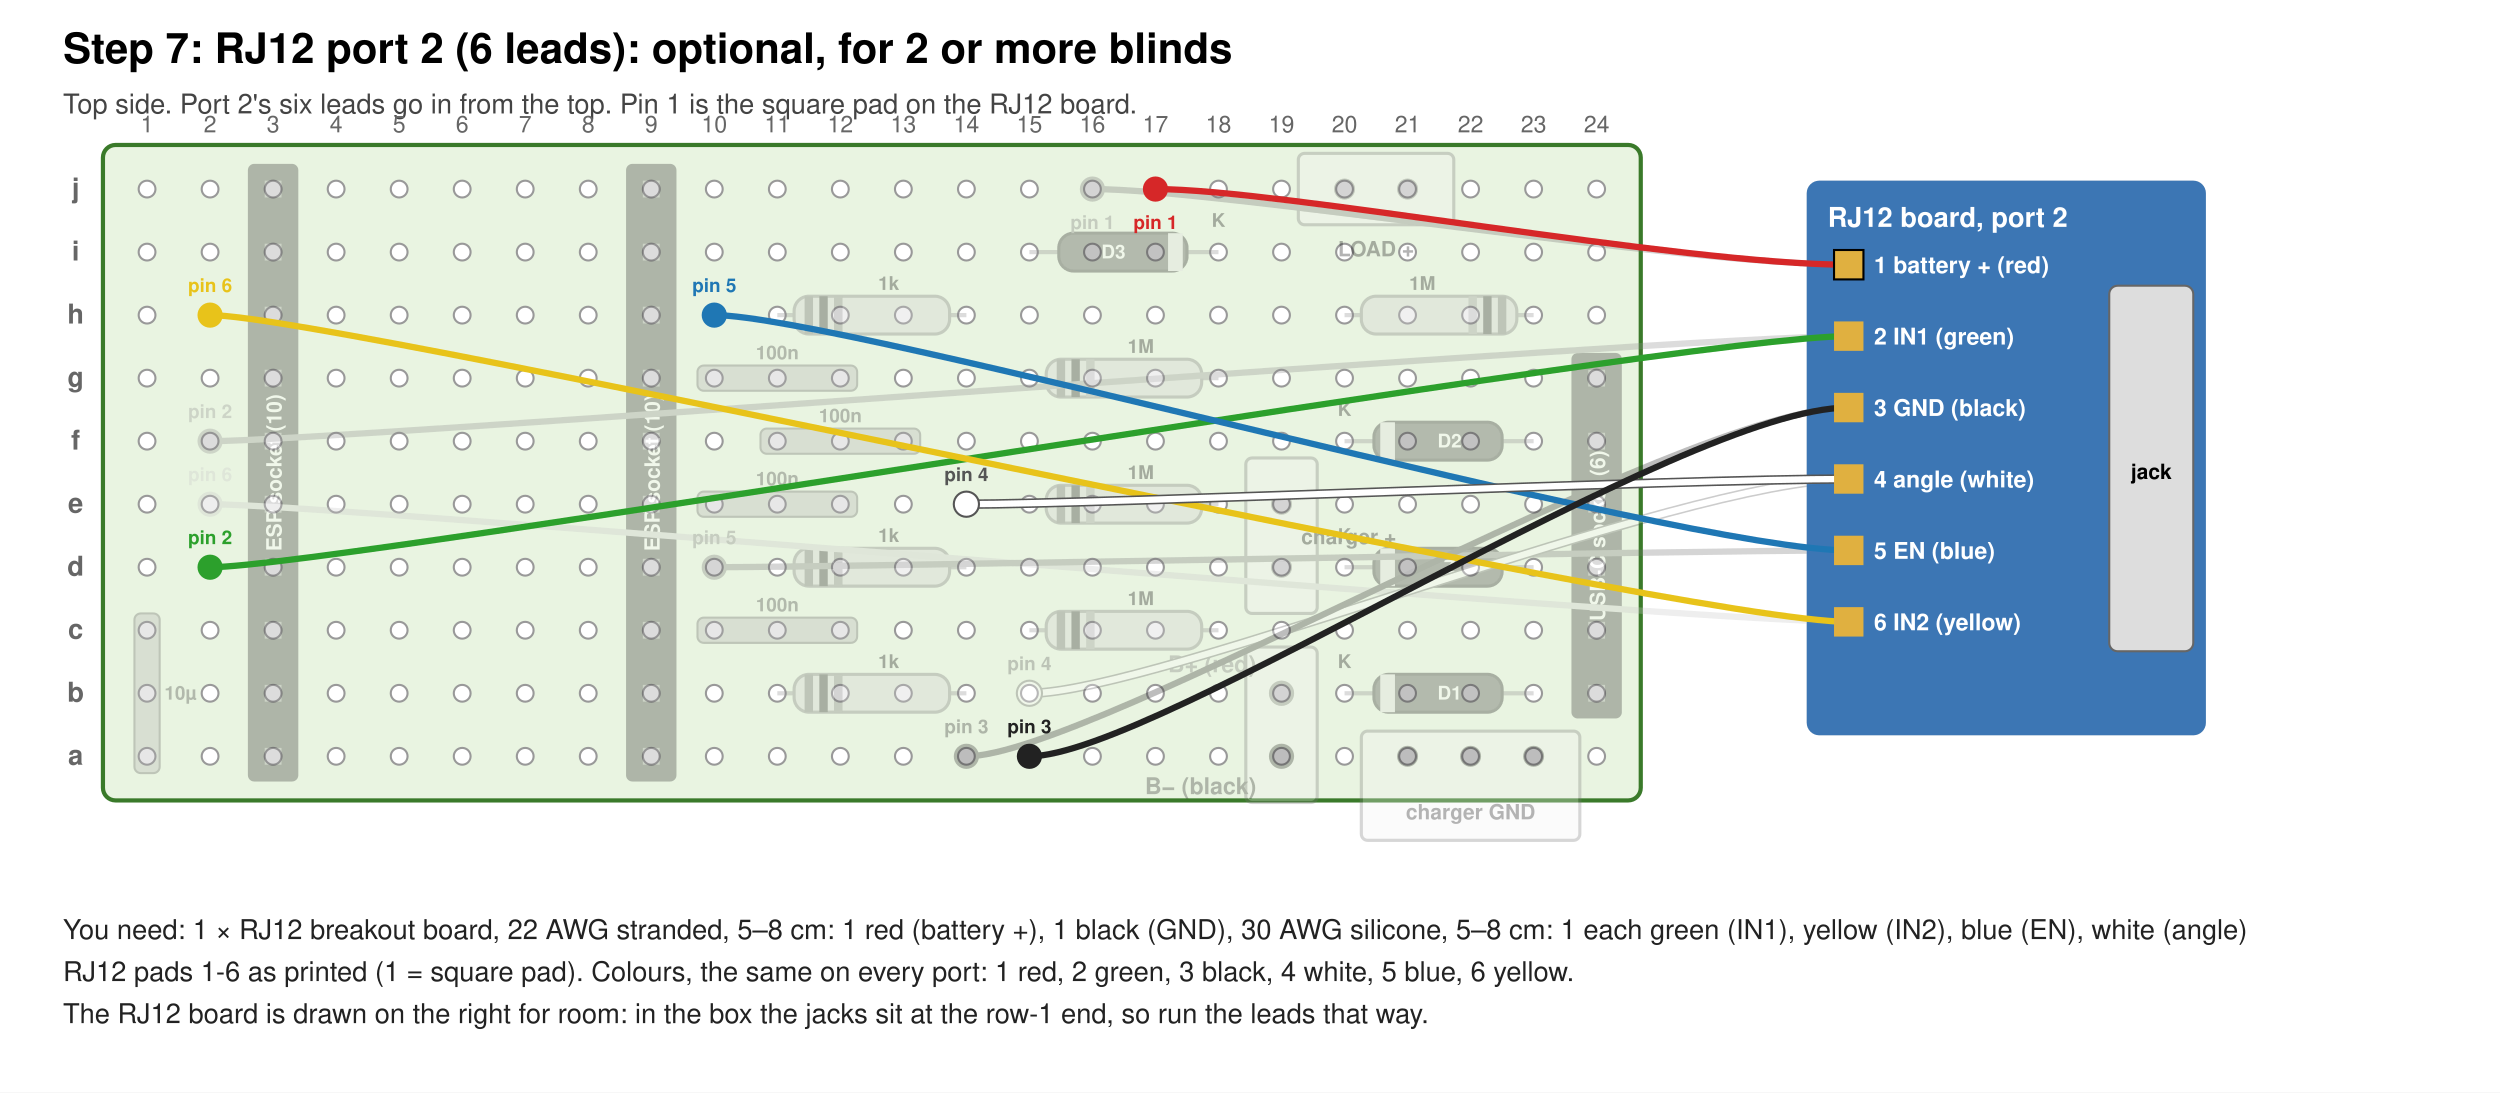
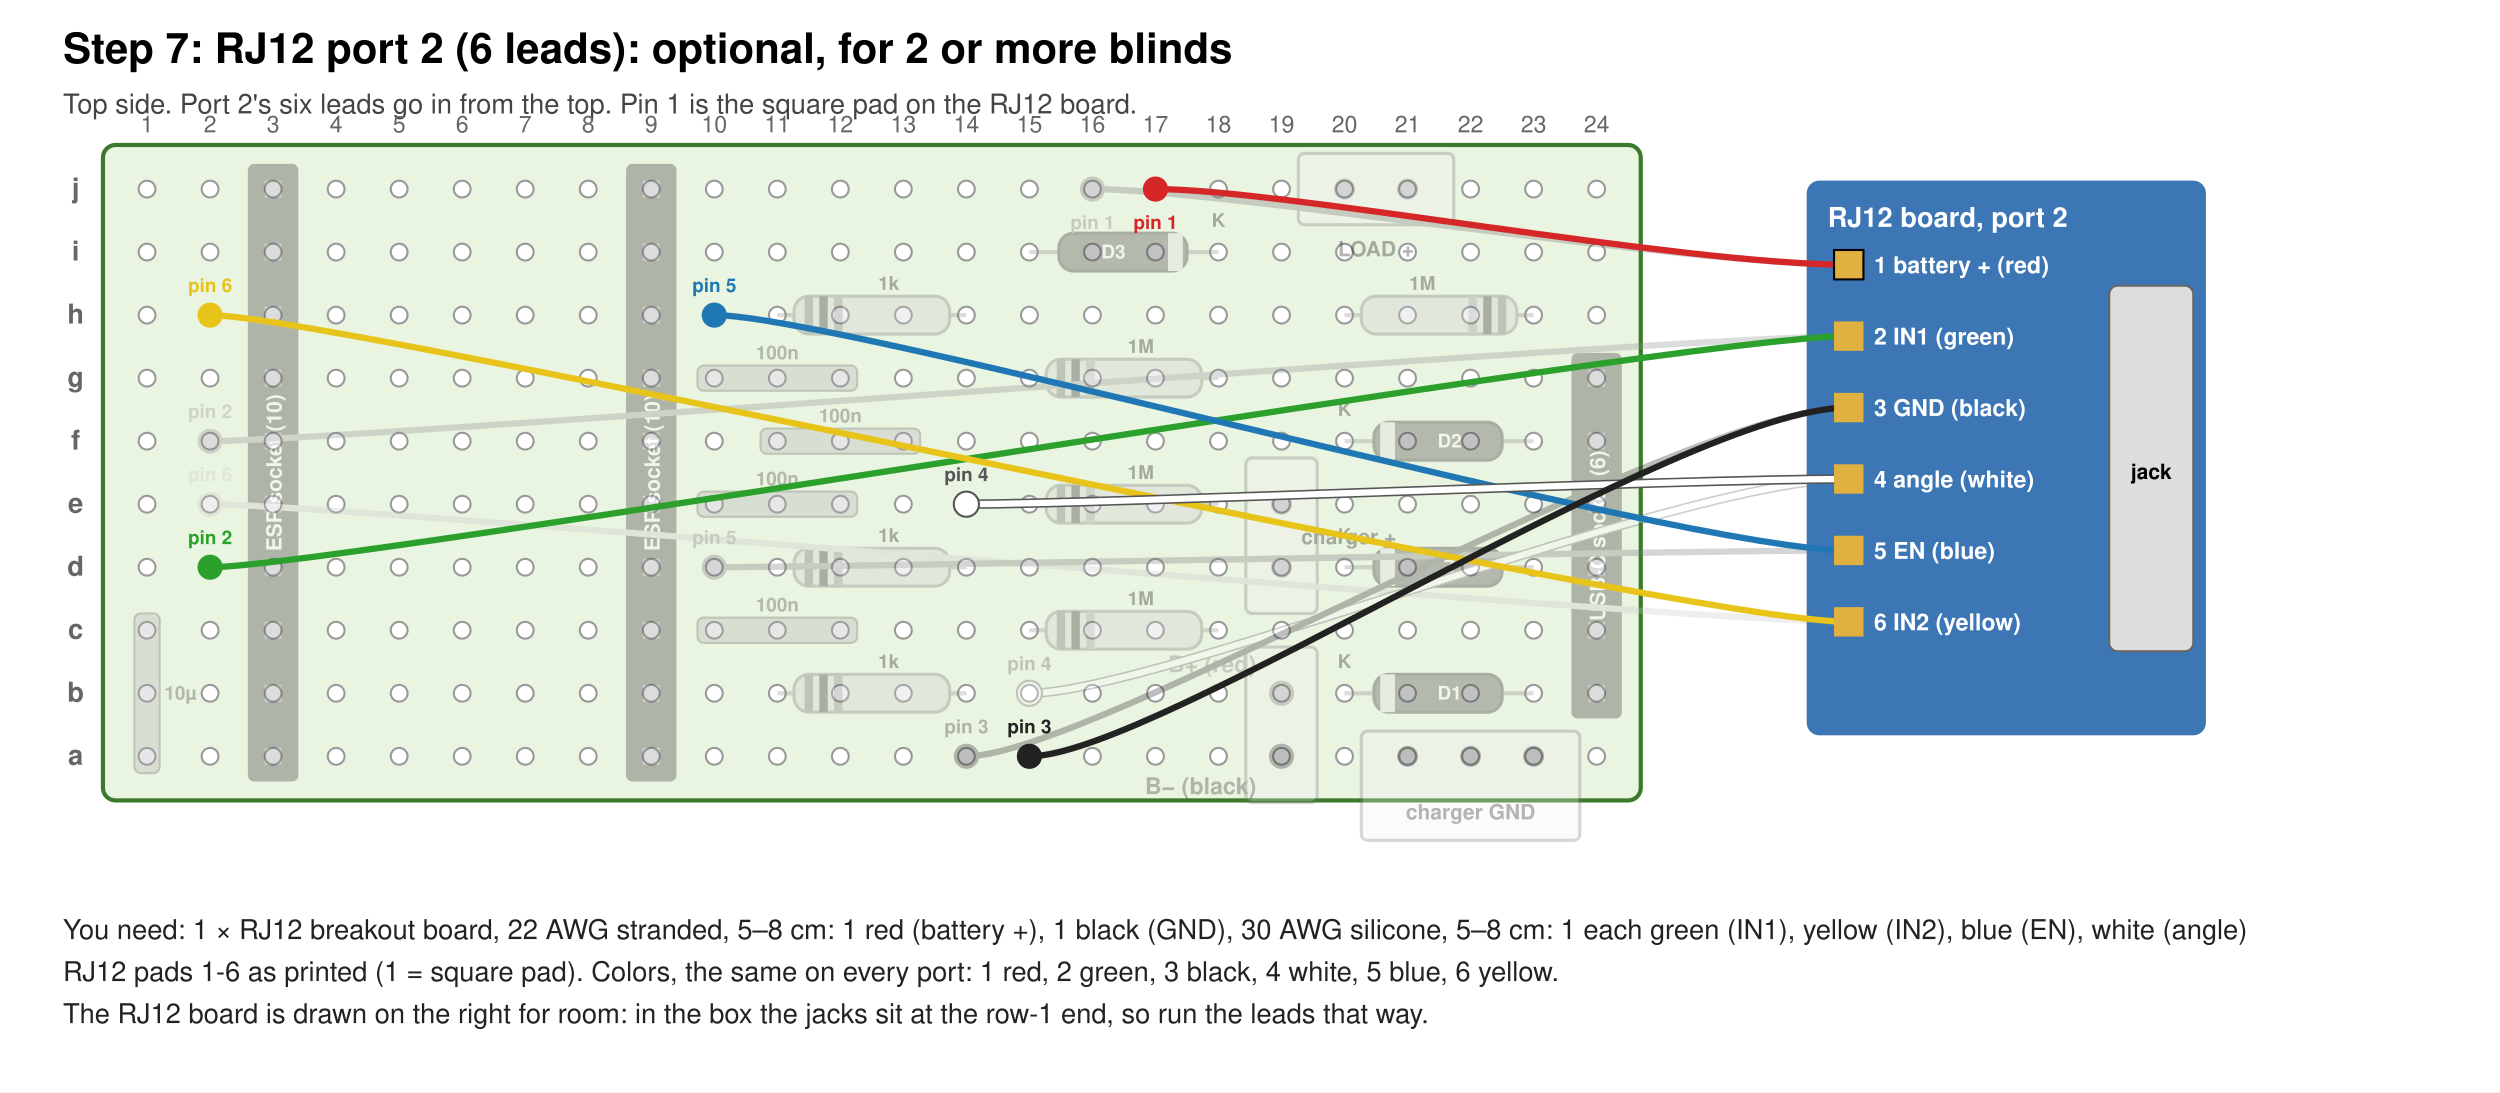
<svg xmlns="http://www.w3.org/2000/svg" width="1190" height="520" font-family="Helvetica,Arial">
  <defs>
    <filter id="mute">
      <feColorMatrix type="saturate" values="0" />
    </filter>
  </defs>
  <rect width="100%" height="100%" fill="#ffffff" />
  <text x="30" y="30" font-size="20" font-weight="bold">Step 7: RJ12 port 2 (6 leads): optional, for 2 or more blinds</text>
  <text x="30" y="54" font-size="13" fill="#444">Top side. Port 2's six leads go in from the top. Pin 1 is the square pad on the RJ12 board.</text>
  <rect x="49" y="69" width="732" height="312" rx="6" fill="#e9f4e1" stroke="#3a7a2a" stroke-width="2" />
  <text x="70" y="63" font-size="11" fill="#666" text-anchor="middle">1</text>
  <text x="100" y="63" font-size="11" fill="#666" text-anchor="middle">2</text>
  <text x="130" y="63" font-size="11" fill="#666" text-anchor="middle">3</text>
  <text x="160" y="63" font-size="11" fill="#666" text-anchor="middle">4</text>
  <text x="190" y="63" font-size="11" fill="#666" text-anchor="middle">5</text>
  <text x="220" y="63" font-size="11" fill="#666" text-anchor="middle">6</text>
  <text x="250" y="63" font-size="11" fill="#666" text-anchor="middle">7</text>
  <text x="280" y="63" font-size="11" fill="#666" text-anchor="middle">8</text>
  <text x="310" y="63" font-size="11" fill="#666" text-anchor="middle">9</text>
  <text x="340" y="63" font-size="11" fill="#666" text-anchor="middle">10</text>
  <text x="370" y="63" font-size="11" fill="#666" text-anchor="middle">11</text>
  <text x="400" y="63" font-size="11" fill="#666" text-anchor="middle">12</text>
  <text x="430" y="63" font-size="11" fill="#666" text-anchor="middle">13</text>
  <text x="460" y="63" font-size="11" fill="#666" text-anchor="middle">14</text>
  <text x="490" y="63" font-size="11" fill="#666" text-anchor="middle">15</text>
  <text x="520" y="63" font-size="11" fill="#666" text-anchor="middle">16</text>
  <text x="550" y="63" font-size="11" fill="#666" text-anchor="middle">17</text>
  <text x="580" y="63" font-size="11" fill="#666" text-anchor="middle">18</text>
  <text x="610" y="63" font-size="11" fill="#666" text-anchor="middle">19</text>
  <text x="640" y="63" font-size="11" fill="#666" text-anchor="middle">20</text>
  <text x="670" y="63" font-size="11" fill="#666" text-anchor="middle">21</text>
  <text x="700" y="63" font-size="11" fill="#666" text-anchor="middle">22</text>
  <text x="730" y="63" font-size="11" fill="#666" text-anchor="middle">23</text>
  <text x="760" y="63" font-size="11" fill="#666" text-anchor="middle">24</text>
  <text x="36" y="364" font-size="13" font-weight="bold" fill="#666" text-anchor="middle">a</text>
  <text x="36" y="334" font-size="13" font-weight="bold" fill="#666" text-anchor="middle">b</text>
  <text x="36" y="304" font-size="13" font-weight="bold" fill="#666" text-anchor="middle">c</text>
  <text x="36" y="274" font-size="13" font-weight="bold" fill="#666" text-anchor="middle">d</text>
  <text x="36" y="244" font-size="13" font-weight="bold" fill="#666" text-anchor="middle">e</text>
  <text x="36" y="214" font-size="13" font-weight="bold" fill="#666" text-anchor="middle">f</text>
  <text x="36" y="184" font-size="13" font-weight="bold" fill="#666" text-anchor="middle">g</text>
  <text x="36" y="154" font-size="13" font-weight="bold" fill="#666" text-anchor="middle">h</text>
  <text x="36" y="124" font-size="13" font-weight="bold" fill="#666" text-anchor="middle">i</text>
  <text x="36" y="94" font-size="13" font-weight="bold" fill="#666" text-anchor="middle">j</text>
  <circle cx="70" cy="360" r="4" fill="#fff" stroke="#999" />
  <circle cx="70" cy="330" r="4" fill="#fff" stroke="#999" />
  <circle cx="70" cy="300" r="4" fill="#fff" stroke="#999" />
  <circle cx="70" cy="270" r="4" fill="#fff" stroke="#999" />
  <circle cx="70" cy="240" r="4" fill="#fff" stroke="#999" />
  <circle cx="70" cy="210" r="4" fill="#fff" stroke="#999" />
  <circle cx="70" cy="180" r="4" fill="#fff" stroke="#999" />
  <circle cx="70" cy="150" r="4" fill="#fff" stroke="#999" />
  <circle cx="70" cy="120" r="4" fill="#fff" stroke="#999" />
  <circle cx="70" cy="90" r="4" fill="#fff" stroke="#999" />
  <circle cx="100" cy="360" r="4" fill="#fff" stroke="#999" />
  <circle cx="100" cy="330" r="4" fill="#fff" stroke="#999" />
  <circle cx="100" cy="300" r="4" fill="#fff" stroke="#999" />
  <circle cx="100" cy="270" r="4" fill="#fff" stroke="#999" />
  <circle cx="100" cy="240" r="4" fill="#fff" stroke="#999" />
  <circle cx="100" cy="210" r="4" fill="#fff" stroke="#999" />
  <circle cx="100" cy="180" r="4" fill="#fff" stroke="#999" />
  <circle cx="100" cy="150" r="4" fill="#fff" stroke="#999" />
  <circle cx="100" cy="120" r="4" fill="#fff" stroke="#999" />
  <circle cx="100" cy="90" r="4" fill="#fff" stroke="#999" />
  <circle cx="130" cy="360" r="4" fill="#fff" stroke="#999" />
  <circle cx="130" cy="330" r="4" fill="#fff" stroke="#999" />
  <circle cx="130" cy="300" r="4" fill="#fff" stroke="#999" />
  <circle cx="130" cy="270" r="4" fill="#fff" stroke="#999" />
  <circle cx="130" cy="240" r="4" fill="#fff" stroke="#999" />
  <circle cx="130" cy="210" r="4" fill="#fff" stroke="#999" />
  <circle cx="130" cy="180" r="4" fill="#fff" stroke="#999" />
  <circle cx="130" cy="150" r="4" fill="#fff" stroke="#999" />
  <circle cx="130" cy="120" r="4" fill="#fff" stroke="#999" />
  <circle cx="130" cy="90" r="4" fill="#fff" stroke="#999" />
  <circle cx="160" cy="360" r="4" fill="#fff" stroke="#999" />
  <circle cx="160" cy="330" r="4" fill="#fff" stroke="#999" />
  <circle cx="160" cy="300" r="4" fill="#fff" stroke="#999" />
  <circle cx="160" cy="270" r="4" fill="#fff" stroke="#999" />
  <circle cx="160" cy="240" r="4" fill="#fff" stroke="#999" />
  <circle cx="160" cy="210" r="4" fill="#fff" stroke="#999" />
  <circle cx="160" cy="180" r="4" fill="#fff" stroke="#999" />
  <circle cx="160" cy="150" r="4" fill="#fff" stroke="#999" />
  <circle cx="160" cy="120" r="4" fill="#fff" stroke="#999" />
  <circle cx="160" cy="90" r="4" fill="#fff" stroke="#999" />
  <circle cx="190" cy="360" r="4" fill="#fff" stroke="#999" />
  <circle cx="190" cy="330" r="4" fill="#fff" stroke="#999" />
  <circle cx="190" cy="300" r="4" fill="#fff" stroke="#999" />
  <circle cx="190" cy="270" r="4" fill="#fff" stroke="#999" />
  <circle cx="190" cy="240" r="4" fill="#fff" stroke="#999" />
  <circle cx="190" cy="210" r="4" fill="#fff" stroke="#999" />
  <circle cx="190" cy="180" r="4" fill="#fff" stroke="#999" />
  <circle cx="190" cy="150" r="4" fill="#fff" stroke="#999" />
  <circle cx="190" cy="120" r="4" fill="#fff" stroke="#999" />
  <circle cx="190" cy="90" r="4" fill="#fff" stroke="#999" />
  <circle cx="220" cy="360" r="4" fill="#fff" stroke="#999" />
  <circle cx="220" cy="330" r="4" fill="#fff" stroke="#999" />
  <circle cx="220" cy="300" r="4" fill="#fff" stroke="#999" />
  <circle cx="220" cy="270" r="4" fill="#fff" stroke="#999" />
  <circle cx="220" cy="240" r="4" fill="#fff" stroke="#999" />
  <circle cx="220" cy="210" r="4" fill="#fff" stroke="#999" />
  <circle cx="220" cy="180" r="4" fill="#fff" stroke="#999" />
  <circle cx="220" cy="150" r="4" fill="#fff" stroke="#999" />
  <circle cx="220" cy="120" r="4" fill="#fff" stroke="#999" />
  <circle cx="220" cy="90" r="4" fill="#fff" stroke="#999" />
  <circle cx="250" cy="360" r="4" fill="#fff" stroke="#999" />
  <circle cx="250" cy="330" r="4" fill="#fff" stroke="#999" />
  <circle cx="250" cy="300" r="4" fill="#fff" stroke="#999" />
  <circle cx="250" cy="270" r="4" fill="#fff" stroke="#999" />
  <circle cx="250" cy="240" r="4" fill="#fff" stroke="#999" />
  <circle cx="250" cy="210" r="4" fill="#fff" stroke="#999" />
  <circle cx="250" cy="180" r="4" fill="#fff" stroke="#999" />
  <circle cx="250" cy="150" r="4" fill="#fff" stroke="#999" />
  <circle cx="250" cy="120" r="4" fill="#fff" stroke="#999" />
  <circle cx="250" cy="90" r="4" fill="#fff" stroke="#999" />
  <circle cx="280" cy="360" r="4" fill="#fff" stroke="#999" />
  <circle cx="280" cy="330" r="4" fill="#fff" stroke="#999" />
  <circle cx="280" cy="300" r="4" fill="#fff" stroke="#999" />
  <circle cx="280" cy="270" r="4" fill="#fff" stroke="#999" />
  <circle cx="280" cy="240" r="4" fill="#fff" stroke="#999" />
  <circle cx="280" cy="210" r="4" fill="#fff" stroke="#999" />
  <circle cx="280" cy="180" r="4" fill="#fff" stroke="#999" />
  <circle cx="280" cy="150" r="4" fill="#fff" stroke="#999" />
  <circle cx="280" cy="120" r="4" fill="#fff" stroke="#999" />
  <circle cx="280" cy="90" r="4" fill="#fff" stroke="#999" />
  <circle cx="310" cy="360" r="4" fill="#fff" stroke="#999" />
  <circle cx="310" cy="330" r="4" fill="#fff" stroke="#999" />
  <circle cx="310" cy="300" r="4" fill="#fff" stroke="#999" />
  <circle cx="310" cy="270" r="4" fill="#fff" stroke="#999" />
  <circle cx="310" cy="240" r="4" fill="#fff" stroke="#999" />
  <circle cx="310" cy="210" r="4" fill="#fff" stroke="#999" />
  <circle cx="310" cy="180" r="4" fill="#fff" stroke="#999" />
  <circle cx="310" cy="150" r="4" fill="#fff" stroke="#999" />
  <circle cx="310" cy="120" r="4" fill="#fff" stroke="#999" />
  <circle cx="310" cy="90" r="4" fill="#fff" stroke="#999" />
  <circle cx="340" cy="360" r="4" fill="#fff" stroke="#999" />
  <circle cx="340" cy="330" r="4" fill="#fff" stroke="#999" />
  <circle cx="340" cy="300" r="4" fill="#fff" stroke="#999" />
  <circle cx="340" cy="270" r="4" fill="#fff" stroke="#999" />
  <circle cx="340" cy="240" r="4" fill="#fff" stroke="#999" />
  <circle cx="340" cy="210" r="4" fill="#fff" stroke="#999" />
  <circle cx="340" cy="180" r="4" fill="#fff" stroke="#999" />
  <circle cx="340" cy="150" r="4" fill="#fff" stroke="#999" />
  <circle cx="340" cy="120" r="4" fill="#fff" stroke="#999" />
  <circle cx="340" cy="90" r="4" fill="#fff" stroke="#999" />
  <circle cx="370" cy="360" r="4" fill="#fff" stroke="#999" />
  <circle cx="370" cy="330" r="4" fill="#fff" stroke="#999" />
  <circle cx="370" cy="300" r="4" fill="#fff" stroke="#999" />
  <circle cx="370" cy="270" r="4" fill="#fff" stroke="#999" />
  <circle cx="370" cy="240" r="4" fill="#fff" stroke="#999" />
  <circle cx="370" cy="210" r="4" fill="#fff" stroke="#999" />
  <circle cx="370" cy="180" r="4" fill="#fff" stroke="#999" />
  <circle cx="370" cy="150" r="4" fill="#fff" stroke="#999" />
  <circle cx="370" cy="120" r="4" fill="#fff" stroke="#999" />
  <circle cx="370" cy="90" r="4" fill="#fff" stroke="#999" />
  <circle cx="400" cy="360" r="4" fill="#fff" stroke="#999" />
  <circle cx="400" cy="330" r="4" fill="#fff" stroke="#999" />
  <circle cx="400" cy="300" r="4" fill="#fff" stroke="#999" />
  <circle cx="400" cy="270" r="4" fill="#fff" stroke="#999" />
  <circle cx="400" cy="240" r="4" fill="#fff" stroke="#999" />
  <circle cx="400" cy="210" r="4" fill="#fff" stroke="#999" />
  <circle cx="400" cy="180" r="4" fill="#fff" stroke="#999" />
  <circle cx="400" cy="150" r="4" fill="#fff" stroke="#999" />
  <circle cx="400" cy="120" r="4" fill="#fff" stroke="#999" />
  <circle cx="400" cy="90" r="4" fill="#fff" stroke="#999" />
  <circle cx="430" cy="360" r="4" fill="#fff" stroke="#999" />
  <circle cx="430" cy="330" r="4" fill="#fff" stroke="#999" />
  <circle cx="430" cy="300" r="4" fill="#fff" stroke="#999" />
  <circle cx="430" cy="270" r="4" fill="#fff" stroke="#999" />
  <circle cx="430" cy="240" r="4" fill="#fff" stroke="#999" />
  <circle cx="430" cy="210" r="4" fill="#fff" stroke="#999" />
  <circle cx="430" cy="180" r="4" fill="#fff" stroke="#999" />
  <circle cx="430" cy="150" r="4" fill="#fff" stroke="#999" />
  <circle cx="430" cy="120" r="4" fill="#fff" stroke="#999" />
  <circle cx="430" cy="90" r="4" fill="#fff" stroke="#999" />
  <circle cx="460" cy="360" r="4" fill="#fff" stroke="#999" />
  <circle cx="460" cy="330" r="4" fill="#fff" stroke="#999" />
  <circle cx="460" cy="300" r="4" fill="#fff" stroke="#999" />
  <circle cx="460" cy="270" r="4" fill="#fff" stroke="#999" />
  <circle cx="460" cy="240" r="4" fill="#fff" stroke="#999" />
  <circle cx="460" cy="210" r="4" fill="#fff" stroke="#999" />
  <circle cx="460" cy="180" r="4" fill="#fff" stroke="#999" />
  <circle cx="460" cy="150" r="4" fill="#fff" stroke="#999" />
  <circle cx="460" cy="120" r="4" fill="#fff" stroke="#999" />
  <circle cx="460" cy="90" r="4" fill="#fff" stroke="#999" />
  <circle cx="490" cy="360" r="4" fill="#fff" stroke="#999" />
  <circle cx="490" cy="330" r="4" fill="#fff" stroke="#999" />
  <circle cx="490" cy="300" r="4" fill="#fff" stroke="#999" />
  <circle cx="490" cy="270" r="4" fill="#fff" stroke="#999" />
  <circle cx="490" cy="240" r="4" fill="#fff" stroke="#999" />
  <circle cx="490" cy="210" r="4" fill="#fff" stroke="#999" />
  <circle cx="490" cy="180" r="4" fill="#fff" stroke="#999" />
  <circle cx="490" cy="150" r="4" fill="#fff" stroke="#999" />
  <circle cx="490" cy="120" r="4" fill="#fff" stroke="#999" />
  <circle cx="490" cy="90" r="4" fill="#fff" stroke="#999" />
  <circle cx="520" cy="360" r="4" fill="#fff" stroke="#999" />
  <circle cx="520" cy="330" r="4" fill="#fff" stroke="#999" />
  <circle cx="520" cy="300" r="4" fill="#fff" stroke="#999" />
  <circle cx="520" cy="270" r="4" fill="#fff" stroke="#999" />
  <circle cx="520" cy="240" r="4" fill="#fff" stroke="#999" />
  <circle cx="520" cy="210" r="4" fill="#fff" stroke="#999" />
  <circle cx="520" cy="180" r="4" fill="#fff" stroke="#999" />
  <circle cx="520" cy="150" r="4" fill="#fff" stroke="#999" />
  <circle cx="520" cy="120" r="4" fill="#fff" stroke="#999" />
  <circle cx="520" cy="90" r="4" fill="#fff" stroke="#999" />
  <circle cx="550" cy="360" r="4" fill="#fff" stroke="#999" />
  <circle cx="550" cy="330" r="4" fill="#fff" stroke="#999" />
  <circle cx="550" cy="300" r="4" fill="#fff" stroke="#999" />
  <circle cx="550" cy="270" r="4" fill="#fff" stroke="#999" />
  <circle cx="550" cy="240" r="4" fill="#fff" stroke="#999" />
  <circle cx="550" cy="210" r="4" fill="#fff" stroke="#999" />
  <circle cx="550" cy="180" r="4" fill="#fff" stroke="#999" />
  <circle cx="550" cy="150" r="4" fill="#fff" stroke="#999" />
  <circle cx="550" cy="120" r="4" fill="#fff" stroke="#999" />
  <circle cx="550" cy="90" r="4" fill="#fff" stroke="#999" />
  <circle cx="580" cy="360" r="4" fill="#fff" stroke="#999" />
  <circle cx="580" cy="330" r="4" fill="#fff" stroke="#999" />
  <circle cx="580" cy="300" r="4" fill="#fff" stroke="#999" />
  <circle cx="580" cy="270" r="4" fill="#fff" stroke="#999" />
  <circle cx="580" cy="240" r="4" fill="#fff" stroke="#999" />
  <circle cx="580" cy="210" r="4" fill="#fff" stroke="#999" />
  <circle cx="580" cy="180" r="4" fill="#fff" stroke="#999" />
  <circle cx="580" cy="150" r="4" fill="#fff" stroke="#999" />
  <circle cx="580" cy="120" r="4" fill="#fff" stroke="#999" />
  <circle cx="580" cy="90" r="4" fill="#fff" stroke="#999" />
  <circle cx="610" cy="360" r="4" fill="#fff" stroke="#999" />
  <circle cx="610" cy="330" r="4" fill="#fff" stroke="#999" />
  <circle cx="610" cy="300" r="4" fill="#fff" stroke="#999" />
  <circle cx="610" cy="270" r="4" fill="#fff" stroke="#999" />
  <circle cx="610" cy="240" r="4" fill="#fff" stroke="#999" />
  <circle cx="610" cy="210" r="4" fill="#fff" stroke="#999" />
  <circle cx="610" cy="180" r="4" fill="#fff" stroke="#999" />
  <circle cx="610" cy="150" r="4" fill="#fff" stroke="#999" />
  <circle cx="610" cy="120" r="4" fill="#fff" stroke="#999" />
  <circle cx="610" cy="90" r="4" fill="#fff" stroke="#999" />
  <circle cx="640" cy="360" r="4" fill="#fff" stroke="#999" />
  <circle cx="640" cy="330" r="4" fill="#fff" stroke="#999" />
  <circle cx="640" cy="300" r="4" fill="#fff" stroke="#999" />
  <circle cx="640" cy="270" r="4" fill="#fff" stroke="#999" />
  <circle cx="640" cy="240" r="4" fill="#fff" stroke="#999" />
  <circle cx="640" cy="210" r="4" fill="#fff" stroke="#999" />
  <circle cx="640" cy="180" r="4" fill="#fff" stroke="#999" />
  <circle cx="640" cy="150" r="4" fill="#fff" stroke="#999" />
  <circle cx="640" cy="120" r="4" fill="#fff" stroke="#999" />
  <circle cx="640" cy="90" r="4" fill="#fff" stroke="#999" />
  <circle cx="670" cy="360" r="4" fill="#fff" stroke="#999" />
  <circle cx="670" cy="330" r="4" fill="#fff" stroke="#999" />
  <circle cx="670" cy="300" r="4" fill="#fff" stroke="#999" />
  <circle cx="670" cy="270" r="4" fill="#fff" stroke="#999" />
  <circle cx="670" cy="240" r="4" fill="#fff" stroke="#999" />
  <circle cx="670" cy="210" r="4" fill="#fff" stroke="#999" />
  <circle cx="670" cy="180" r="4" fill="#fff" stroke="#999" />
  <circle cx="670" cy="150" r="4" fill="#fff" stroke="#999" />
  <circle cx="670" cy="120" r="4" fill="#fff" stroke="#999" />
  <circle cx="670" cy="90" r="4" fill="#fff" stroke="#999" />
  <circle cx="700" cy="360" r="4" fill="#fff" stroke="#999" />
  <circle cx="700" cy="330" r="4" fill="#fff" stroke="#999" />
  <circle cx="700" cy="300" r="4" fill="#fff" stroke="#999" />
  <circle cx="700" cy="270" r="4" fill="#fff" stroke="#999" />
  <circle cx="700" cy="240" r="4" fill="#fff" stroke="#999" />
  <circle cx="700" cy="210" r="4" fill="#fff" stroke="#999" />
  <circle cx="700" cy="180" r="4" fill="#fff" stroke="#999" />
  <circle cx="700" cy="150" r="4" fill="#fff" stroke="#999" />
  <circle cx="700" cy="120" r="4" fill="#fff" stroke="#999" />
  <circle cx="700" cy="90" r="4" fill="#fff" stroke="#999" />
  <circle cx="730" cy="360" r="4" fill="#fff" stroke="#999" />
  <circle cx="730" cy="330" r="4" fill="#fff" stroke="#999" />
  <circle cx="730" cy="300" r="4" fill="#fff" stroke="#999" />
  <circle cx="730" cy="270" r="4" fill="#fff" stroke="#999" />
  <circle cx="730" cy="240" r="4" fill="#fff" stroke="#999" />
  <circle cx="730" cy="210" r="4" fill="#fff" stroke="#999" />
  <circle cx="730" cy="180" r="4" fill="#fff" stroke="#999" />
  <circle cx="730" cy="150" r="4" fill="#fff" stroke="#999" />
  <circle cx="730" cy="120" r="4" fill="#fff" stroke="#999" />
  <circle cx="730" cy="90" r="4" fill="#fff" stroke="#999" />
  <circle cx="760" cy="360" r="4" fill="#fff" stroke="#999" />
  <circle cx="760" cy="330" r="4" fill="#fff" stroke="#999" />
  <circle cx="760" cy="300" r="4" fill="#fff" stroke="#999" />
  <circle cx="760" cy="270" r="4" fill="#fff" stroke="#999" />
  <circle cx="760" cy="240" r="4" fill="#fff" stroke="#999" />
  <circle cx="760" cy="210" r="4" fill="#fff" stroke="#999" />
  <circle cx="760" cy="180" r="4" fill="#fff" stroke="#999" />
  <circle cx="760" cy="150" r="4" fill="#fff" stroke="#999" />
  <circle cx="760" cy="120" r="4" fill="#fff" stroke="#999" />
  <circle cx="760" cy="90" r="4" fill="#fff" stroke="#999" />
  <g filter="url(#mute)" opacity="0.3">
    <line x1="730" y1="150" x2="640" y2="150" stroke="#888" stroke-width="2" />
    <rect x="648" y="141" width="74" height="18" rx="7" fill="#e8c88a" stroke="#8a6a2a" stroke-width="1.5" />
    <rect x="713" y="141" width="4" height="18" fill="#8b4513" />
    <rect x="706" y="141" width="4" height="18" fill="#111" />
    <rect x="699" y="141" width="4" height="18" fill="#2ca02c" />
    <text x="677" y="138" font-size="9" text-anchor="middle" font-weight="bold">1M</text>
    <line x1="490" y1="180" x2="580" y2="180" stroke="#888" stroke-width="2" />
    <rect x="498" y="171" width="74" height="18" rx="7" fill="#e8c88a" stroke="#8a6a2a" stroke-width="1.5" />
    <rect x="503" y="171" width="4" height="18" fill="#8b4513" />
    <rect x="510" y="171" width="4" height="18" fill="#111" />
    <rect x="517" y="171" width="4" height="18" fill="#2ca02c" />
    <text x="543" y="168" font-size="9" text-anchor="middle" font-weight="bold">1M</text>
    <line x1="490" y1="240" x2="580" y2="240" stroke="#888" stroke-width="2" />
    <rect x="498" y="231" width="74" height="18" rx="7" fill="#e8c88a" stroke="#8a6a2a" stroke-width="1.5" />
    <rect x="503" y="231" width="4" height="18" fill="#8b4513" />
    <rect x="510" y="231" width="4" height="18" fill="#111" />
    <rect x="517" y="231" width="4" height="18" fill="#2ca02c" />
    <text x="543" y="228" font-size="9" text-anchor="middle" font-weight="bold">1M</text>
    <line x1="490" y1="300" x2="580" y2="300" stroke="#888" stroke-width="2" />
    <rect x="498" y="291" width="74" height="18" rx="7" fill="#e8c88a" stroke="#8a6a2a" stroke-width="1.5" />
    <rect x="503" y="291" width="4" height="18" fill="#8b4513" />
    <rect x="510" y="291" width="4" height="18" fill="#111" />
    <rect x="517" y="291" width="4" height="18" fill="#2ca02c" />
    <text x="543" y="288" font-size="9" text-anchor="middle" font-weight="bold">1M</text>
    <line x1="370" y1="330" x2="460" y2="330" stroke="#888" stroke-width="2" />
    <rect x="378" y="321" width="74" height="18" rx="7" fill="#e8c88a" stroke="#8a6a2a" stroke-width="1.5" />
    <rect x="383" y="321" width="4" height="18" fill="#8b4513" />
    <rect x="390" y="321" width="4" height="18" fill="#111" />
    <rect x="397" y="321" width="4" height="18" fill="#d62728" />
    <text x="423" y="318" font-size="9" text-anchor="middle" font-weight="bold">1k</text>
    <line x1="370" y1="270" x2="460" y2="270" stroke="#888" stroke-width="2" />
    <rect x="378" y="261" width="74" height="18" rx="7" fill="#e8c88a" stroke="#8a6a2a" stroke-width="1.5" />
    <rect x="383" y="261" width="4" height="18" fill="#8b4513" />
    <rect x="390" y="261" width="4" height="18" fill="#111" />
    <rect x="397" y="261" width="4" height="18" fill="#d62728" />
    <text x="423" y="258" font-size="9" text-anchor="middle" font-weight="bold">1k</text>
    <line x1="370" y1="150" x2="460" y2="150" stroke="#888" stroke-width="2" />
    <rect x="378" y="141" width="74" height="18" rx="7" fill="#e8c88a" stroke="#8a6a2a" stroke-width="1.5" />
    <rect x="383" y="141" width="4" height="18" fill="#8b4513" />
    <rect x="390" y="141" width="4" height="18" fill="#111" />
    <rect x="397" y="141" width="4" height="18" fill="#d62728" />
    <text x="423" y="138" font-size="9" text-anchor="middle" font-weight="bold">1k</text>
    <line x1="490" y1="120" x2="580" y2="120" stroke="#888" stroke-width="2" />
    <rect x="504" y="111" width="61" height="18" rx="7" fill="#333" stroke="#111" stroke-width="1.5" />
    <rect x="556" y="111" width="7" height="18" fill="#ddd" />
    <text x="530" y="123" font-size="9" fill="#fff" text-anchor="middle" font-weight="bold">D3</text>
    <text x="580" y="108" font-size="9" fill="#000" text-anchor="middle" font-weight="bold">K</text>
    <line x1="730" y1="330" x2="640" y2="330" stroke="#888" stroke-width="2" />
    <rect x="654" y="321" width="61" height="18" rx="7" fill="#333" stroke="#111" stroke-width="1.5" />
    <rect x="657" y="321" width="7" height="18" fill="#ddd" />
    <text x="690" y="333" font-size="9" fill="#fff" text-anchor="middle" font-weight="bold">D1</text>
    <text x="640" y="318" font-size="9" fill="#000" text-anchor="middle" font-weight="bold">K</text>
    <line x1="730" y1="210" x2="640" y2="210" stroke="#888" stroke-width="2" />
    <rect x="654" y="201" width="61" height="18" rx="7" fill="#333" stroke="#111" stroke-width="1.5" />
    <rect x="657" y="201" width="7" height="18" fill="#ddd" />
    <text x="690" y="213" font-size="9" fill="#fff" text-anchor="middle" font-weight="bold">D2</text>
    <text x="640" y="198" font-size="9" fill="#000" text-anchor="middle" font-weight="bold">K</text>
    <line x1="730" y1="270" x2="640" y2="270" stroke="#888" stroke-width="2" />
    <rect x="654" y="261" width="61" height="18" rx="7" fill="#333" stroke="#111" stroke-width="1.5" />
    <rect x="657" y="261" width="7" height="18" fill="#ddd" />
    <text x="690" y="273" font-size="9" fill="#fff" text-anchor="middle" font-weight="bold">Z</text>
    <text x="640" y="258" font-size="9" fill="#000" text-anchor="middle" font-weight="bold">K</text>
    <rect x="64" y="292" width="12" height="76" rx="3" fill="#7fb2e5" stroke="#2a5a8a" />
    <text x="86" y="333" font-size="9" text-anchor="middle" fill="#0b2e55" font-weight="bold">10µ</text>
    <rect x="362" y="204" width="76" height="12" rx="3" fill="#7fb2e5" stroke="#2a5a8a" />
    <text x="400" y="201" font-size="9" text-anchor="middle" fill="#0b2e55" font-weight="bold">100n</text>
    <rect x="332" y="294" width="76" height="12" rx="3" fill="#7fb2e5" stroke="#2a5a8a" />
    <text x="370" y="291" font-size="9" text-anchor="middle" fill="#0b2e55" font-weight="bold">100n</text>
    <rect x="332" y="234" width="76" height="12" rx="3" fill="#7fb2e5" stroke="#2a5a8a" />
    <text x="370" y="231" font-size="9" text-anchor="middle" fill="#0b2e55" font-weight="bold">100n</text>
    <rect x="332" y="174" width="76" height="12" rx="3" fill="#7fb2e5" stroke="#2a5a8a" />
    <text x="370" y="171" font-size="9" text-anchor="middle" fill="#0b2e55" font-weight="bold">100n</text>
    <rect x="118" y="78" width="24" height="294" rx="3" fill="#222" />
    <rect x="126" y="356" width="8" height="8" fill="#888" />
    <rect x="126" y="326" width="8" height="8" fill="#888" />
    <rect x="126" y="296" width="8" height="8" fill="#888" />
    <rect x="126" y="266" width="8" height="8" fill="#888" />
    <rect x="126" y="236" width="8" height="8" fill="#888" />
    <rect x="126" y="206" width="8" height="8" fill="#888" />
    <rect x="126" y="176" width="8" height="8" fill="#888" />
    <rect x="126" y="146" width="8" height="8" fill="#888" />
    <rect x="126" y="116" width="8" height="8" fill="#888" />
    <rect x="126" y="86" width="8" height="8" fill="#888" />
    <text x="130" y="229" font-size="10" fill="#fff" text-anchor="middle" font-weight="bold" transform="rotate(-90 130 225)">ESP socket (10)</text>
    <rect x="298" y="78" width="24" height="294" rx="3" fill="#222" />
    <rect x="306" y="356" width="8" height="8" fill="#888" />
    <rect x="306" y="326" width="8" height="8" fill="#888" />
    <rect x="306" y="296" width="8" height="8" fill="#888" />
    <rect x="306" y="266" width="8" height="8" fill="#888" />
    <rect x="306" y="236" width="8" height="8" fill="#888" />
    <rect x="306" y="206" width="8" height="8" fill="#888" />
    <rect x="306" y="176" width="8" height="8" fill="#888" />
    <rect x="306" y="146" width="8" height="8" fill="#888" />
    <rect x="306" y="116" width="8" height="8" fill="#888" />
    <rect x="306" y="86" width="8" height="8" fill="#888" />
    <text x="310" y="229" font-size="10" fill="#fff" text-anchor="middle" font-weight="bold" transform="rotate(-90 310 225)">ESP socket (10)</text>
    <rect x="748" y="168" width="24" height="174" rx="3" fill="#222" />
    <rect x="756" y="326" width="8" height="8" fill="#888" />
    <rect x="756" y="296" width="8" height="8" fill="#888" />
    <rect x="756" y="266" width="8" height="8" fill="#888" />
    <rect x="756" y="236" width="8" height="8" fill="#888" />
    <rect x="756" y="206" width="8" height="8" fill="#888" />
    <rect x="756" y="176" width="8" height="8" fill="#888" />
    <text x="760" y="259" font-size="10" fill="#fff" text-anchor="middle" font-weight="bold" transform="rotate(-90 760 255)">USB-C socket (6)</text>
    <rect x="593" y="308" width="34" height="74" rx="3" fill="#f4f1e8" stroke="#777" stroke-width="1.5" />
    <circle cx="610" cy="360" r="5" fill="#222222" />
    <circle cx="610" cy="330" r="5" fill="#d62728" />
    <rect x="593" y="218" width="34" height="74" rx="3" fill="#f4f1e8" stroke="#777" stroke-width="1.5" />
    <circle cx="610" cy="270" r="5" fill="#d62728" />
    <circle cx="610" cy="240" r="5" fill="#d62728" />
    <text x="642" y="259" font-size="10" text-anchor="middle" font-weight="bold">charger +</text>
    <rect x="618" y="73" width="74" height="34" rx="3" fill="#f4f1e8" stroke="#777" stroke-width="1.5" />
    <circle cx="640" cy="90" r="5" fill="#d62728" />
    <circle cx="670" cy="90" r="5" fill="#d62728" />
    <text x="655" y="122" font-size="10" text-anchor="middle" font-weight="bold">LOAD +</text>
    <rect x="648" y="348" width="104" height="52" rx="3" fill="#f4f1e8" stroke="#777" stroke-width="1.5" />
    <circle cx="670" cy="360" r="5" fill="#222222" />
    <circle cx="700" cy="360" r="5" fill="#222222" />
    <circle cx="730" cy="360" r="5" fill="#222222" />
    <text x="700" y="390" font-size="10" text-anchor="middle" font-weight="bold">charger GND</text>
    <circle cx="610" cy="360" r="6" fill="#222" />
    <text x="598" y="378" font-size="11" fill="#222" text-anchor="end" font-weight="bold">B− (black)</text>
    <circle cx="610" cy="330" r="6" fill="#d62728" />
    <text x="598" y="320" font-size="11" fill="#d62728" text-anchor="end" font-weight="bold">B+ (red)</text>
    <rect x="860" y="86" width="190" height="264" rx="6" fill="#2b6cb0" opacity="0.9" />
    <text x="870" y="108" font-size="13" fill="#fff" font-weight="bold">RJ12 board, port 1</text>
    <rect x="1004" y="136" width="40" height="174" rx="4" fill="#ddd" stroke="#666" />
    <text x="1024" y="228" font-size="10" text-anchor="middle" font-weight="bold">jack</text>
    <path d="M880 160 C800 160 160 210 100 210" fill="none" stroke="#2ca02c" stroke-width="3" />
    <rect x="873" y="153" width="14" height="14" fill="#e0b040" />
    <text x="892" y="164" font-size="11" fill="#fff" font-weight="bold">2 IN1 (green)</text>
    <circle cx="100" cy="210" r="6" fill="#2ca02c" />
    <text x="100" y="199" font-size="9" fill="#2ca02c" text-anchor="middle" font-weight="bold">pin 2</text>
    <path d="M880 296 C800 296 160 240 100 240" fill="none" stroke="#e8c31a" stroke-width="3" />
    <rect x="873" y="289" width="14" height="14" fill="#e0b040" />
    <text x="892" y="300" font-size="11" fill="#fff" font-weight="bold">6 IN2 (yellow)</text>
    <circle cx="100" cy="240" r="6" fill="#e8c31a" />
    <text x="100" y="229" font-size="9" fill="#e8c31a" text-anchor="middle" font-weight="bold">pin 6</text>
    <path d="M880 262 C800 262 400 270 340 270" fill="none" stroke="#1f77b4" stroke-width="3" />
    <rect x="873" y="255" width="14" height="14" fill="#e0b040" />
    <text x="892" y="266" font-size="11" fill="#fff" font-weight="bold">5 EN (blue)</text>
    <circle cx="340" cy="270" r="6" fill="#1f77b4" />
    <text x="340" y="259" font-size="9" fill="#1f77b4" text-anchor="middle" font-weight="bold">pin 5</text>
    <path d="M880 228 C800 228 550 330 490 330" fill="none" stroke="#555" stroke-width="4.5" />
    <path d="M880 228 C800 228 550 330 490 330" fill="none" stroke="#ffffff" stroke-width="3" />
    <rect x="873" y="221" width="14" height="14" fill="#e0b040" />
    <text x="892" y="232" font-size="11" fill="#fff" font-weight="bold">4 angle (white)</text>
    <circle cx="490" cy="330" r="6" fill="#ffffff" stroke="#555" stroke-width="1" />
    <text x="490" y="319" font-size="9" fill="#555" text-anchor="middle" font-weight="bold">pin 4</text>
    <path d="M880 126 C800 126 580 90 520 90" fill="none" stroke="#d62728" stroke-width="3" />
    <rect x="873" y="119" width="14" height="14" fill="#e0b040" stroke="#000" />
    <text x="892" y="130" font-size="11" fill="#fff" font-weight="bold">1 battery + (red)</text>
    <circle cx="520" cy="90" r="6" fill="#d62728" />
    <text x="520" y="109" font-size="9" fill="#d62728" text-anchor="middle" font-weight="bold">pin 1</text>
    <path d="M880 194 C800 194 520 360 460 360" fill="none" stroke="#222222" stroke-width="3" />
    <rect x="873" y="187" width="14" height="14" fill="#e0b040" />
    <text x="892" y="198" font-size="11" fill="#fff" font-weight="bold">3 GND (black)</text>
    <circle cx="460" cy="360" r="6" fill="#222222" />
    <text x="460" y="349" font-size="9" fill="#222222" text-anchor="middle" font-weight="bold">pin 3</text>
  </g>
  <rect x="860" y="86" width="190" height="264" rx="6" fill="#2b6cb0" opacity="0.9" />
  <text x="870" y="108" font-size="13" fill="#fff" font-weight="bold">RJ12 board, port 2</text>
  <rect x="1004" y="136" width="40" height="174" rx="4" fill="#ddd" stroke="#666" />
  <text x="1024" y="228" font-size="10" text-anchor="middle" font-weight="bold">jack</text>
  <path d="M880 160 C800 160 160 270 100 270" fill="none" stroke="#2ca02c" stroke-width="3" />
  <rect x="873" y="153" width="14" height="14" fill="#e0b040" />
  <text x="892" y="164" font-size="11" fill="#fff" font-weight="bold">2 IN1 (green)</text>
  <circle cx="100" cy="270" r="6" fill="#2ca02c" />
  <text x="100" y="259" font-size="9" fill="#2ca02c" text-anchor="middle" font-weight="bold">pin 2</text>
  <path d="M880 296 C800 296 160 150 100 150" fill="none" stroke="#e8c31a" stroke-width="3" />
  <rect x="873" y="289" width="14" height="14" fill="#e0b040" />
  <text x="892" y="300" font-size="11" fill="#fff" font-weight="bold">6 IN2 (yellow)</text>
  <circle cx="100" cy="150" r="6" fill="#e8c31a" />
  <text x="100" y="139" font-size="9" fill="#e8c31a" text-anchor="middle" font-weight="bold">pin 6</text>
  <path d="M880 262 C800 262 400 150 340 150" fill="none" stroke="#1f77b4" stroke-width="3" />
  <rect x="873" y="255" width="14" height="14" fill="#e0b040" />
  <text x="892" y="266" font-size="11" fill="#fff" font-weight="bold">5 EN (blue)</text>
  <circle cx="340" cy="150" r="6" fill="#1f77b4" />
  <text x="340" y="139" font-size="9" fill="#1f77b4" text-anchor="middle" font-weight="bold">pin 5</text>
  <path d="M880 228 C800 228 520 240 460 240" fill="none" stroke="#555" stroke-width="4.5" />
  <path d="M880 228 C800 228 520 240 460 240" fill="none" stroke="#ffffff" stroke-width="3" />
  <rect x="873" y="221" width="14" height="14" fill="#e0b040" />
  <text x="892" y="232" font-size="11" fill="#fff" font-weight="bold">4 angle (white)</text>
  <circle cx="460" cy="240" r="6" fill="#ffffff" stroke="#555" stroke-width="1" />
  <text x="460" y="229" font-size="9" fill="#555" text-anchor="middle" font-weight="bold">pin 4</text>
  <path d="M880 126 C800 126 610 90 550 90" fill="none" stroke="#d62728" stroke-width="3" />
  <rect x="873" y="119" width="14" height="14" fill="#e0b040" stroke="#000" />
  <text x="892" y="130" font-size="11" fill="#fff" font-weight="bold">1 battery + (red)</text>
  <circle cx="550" cy="90" r="6" fill="#d62728" />
  <text x="550" y="109" font-size="9" fill="#d62728" text-anchor="middle" font-weight="bold">pin 1</text>
  <path d="M880 194 C800 194 550 360 490 360" fill="none" stroke="#222222" stroke-width="3" />
  <rect x="873" y="187" width="14" height="14" fill="#e0b040" />
  <text x="892" y="198" font-size="11" fill="#fff" font-weight="bold">3 GND (black)</text>
  <circle cx="490" cy="360" r="6" fill="#222222" />
  <text x="490" y="349" font-size="9" fill="#222222" text-anchor="middle" font-weight="bold">pin 3</text>
  <text x="30" y="447" font-size="13" fill="#222">You need: 1 × RJ12 breakout board, 22 AWG stranded, 5–8 cm: 1 red (battery +), 1 black (GND), 30 AWG silicone, 5–8 cm: 1 each green (IN1), yellow (IN2), blue (EN), white (angle)</text>
-   <text x="30" y="467" font-size="13" fill="#222">RJ12 pads 1-6 as printed (1 = square pad). Colours, the same on every port: 1 red, 2 green, 3 black, 4 white, 5 blue, 6 yellow.</text>
+   <text x="30" y="467" font-size="13" fill="#222">RJ12 pads 1-6 as printed (1 = square pad). Colors, the same on every port: 1 red, 2 green, 3 black, 4 white, 5 blue, 6 yellow.</text>
  <text x="30" y="487" font-size="13" fill="#222">The RJ12 board is drawn on the right for room: in the box the jacks sit at the row-1 end, so run the leads that way.</text>
</svg>
